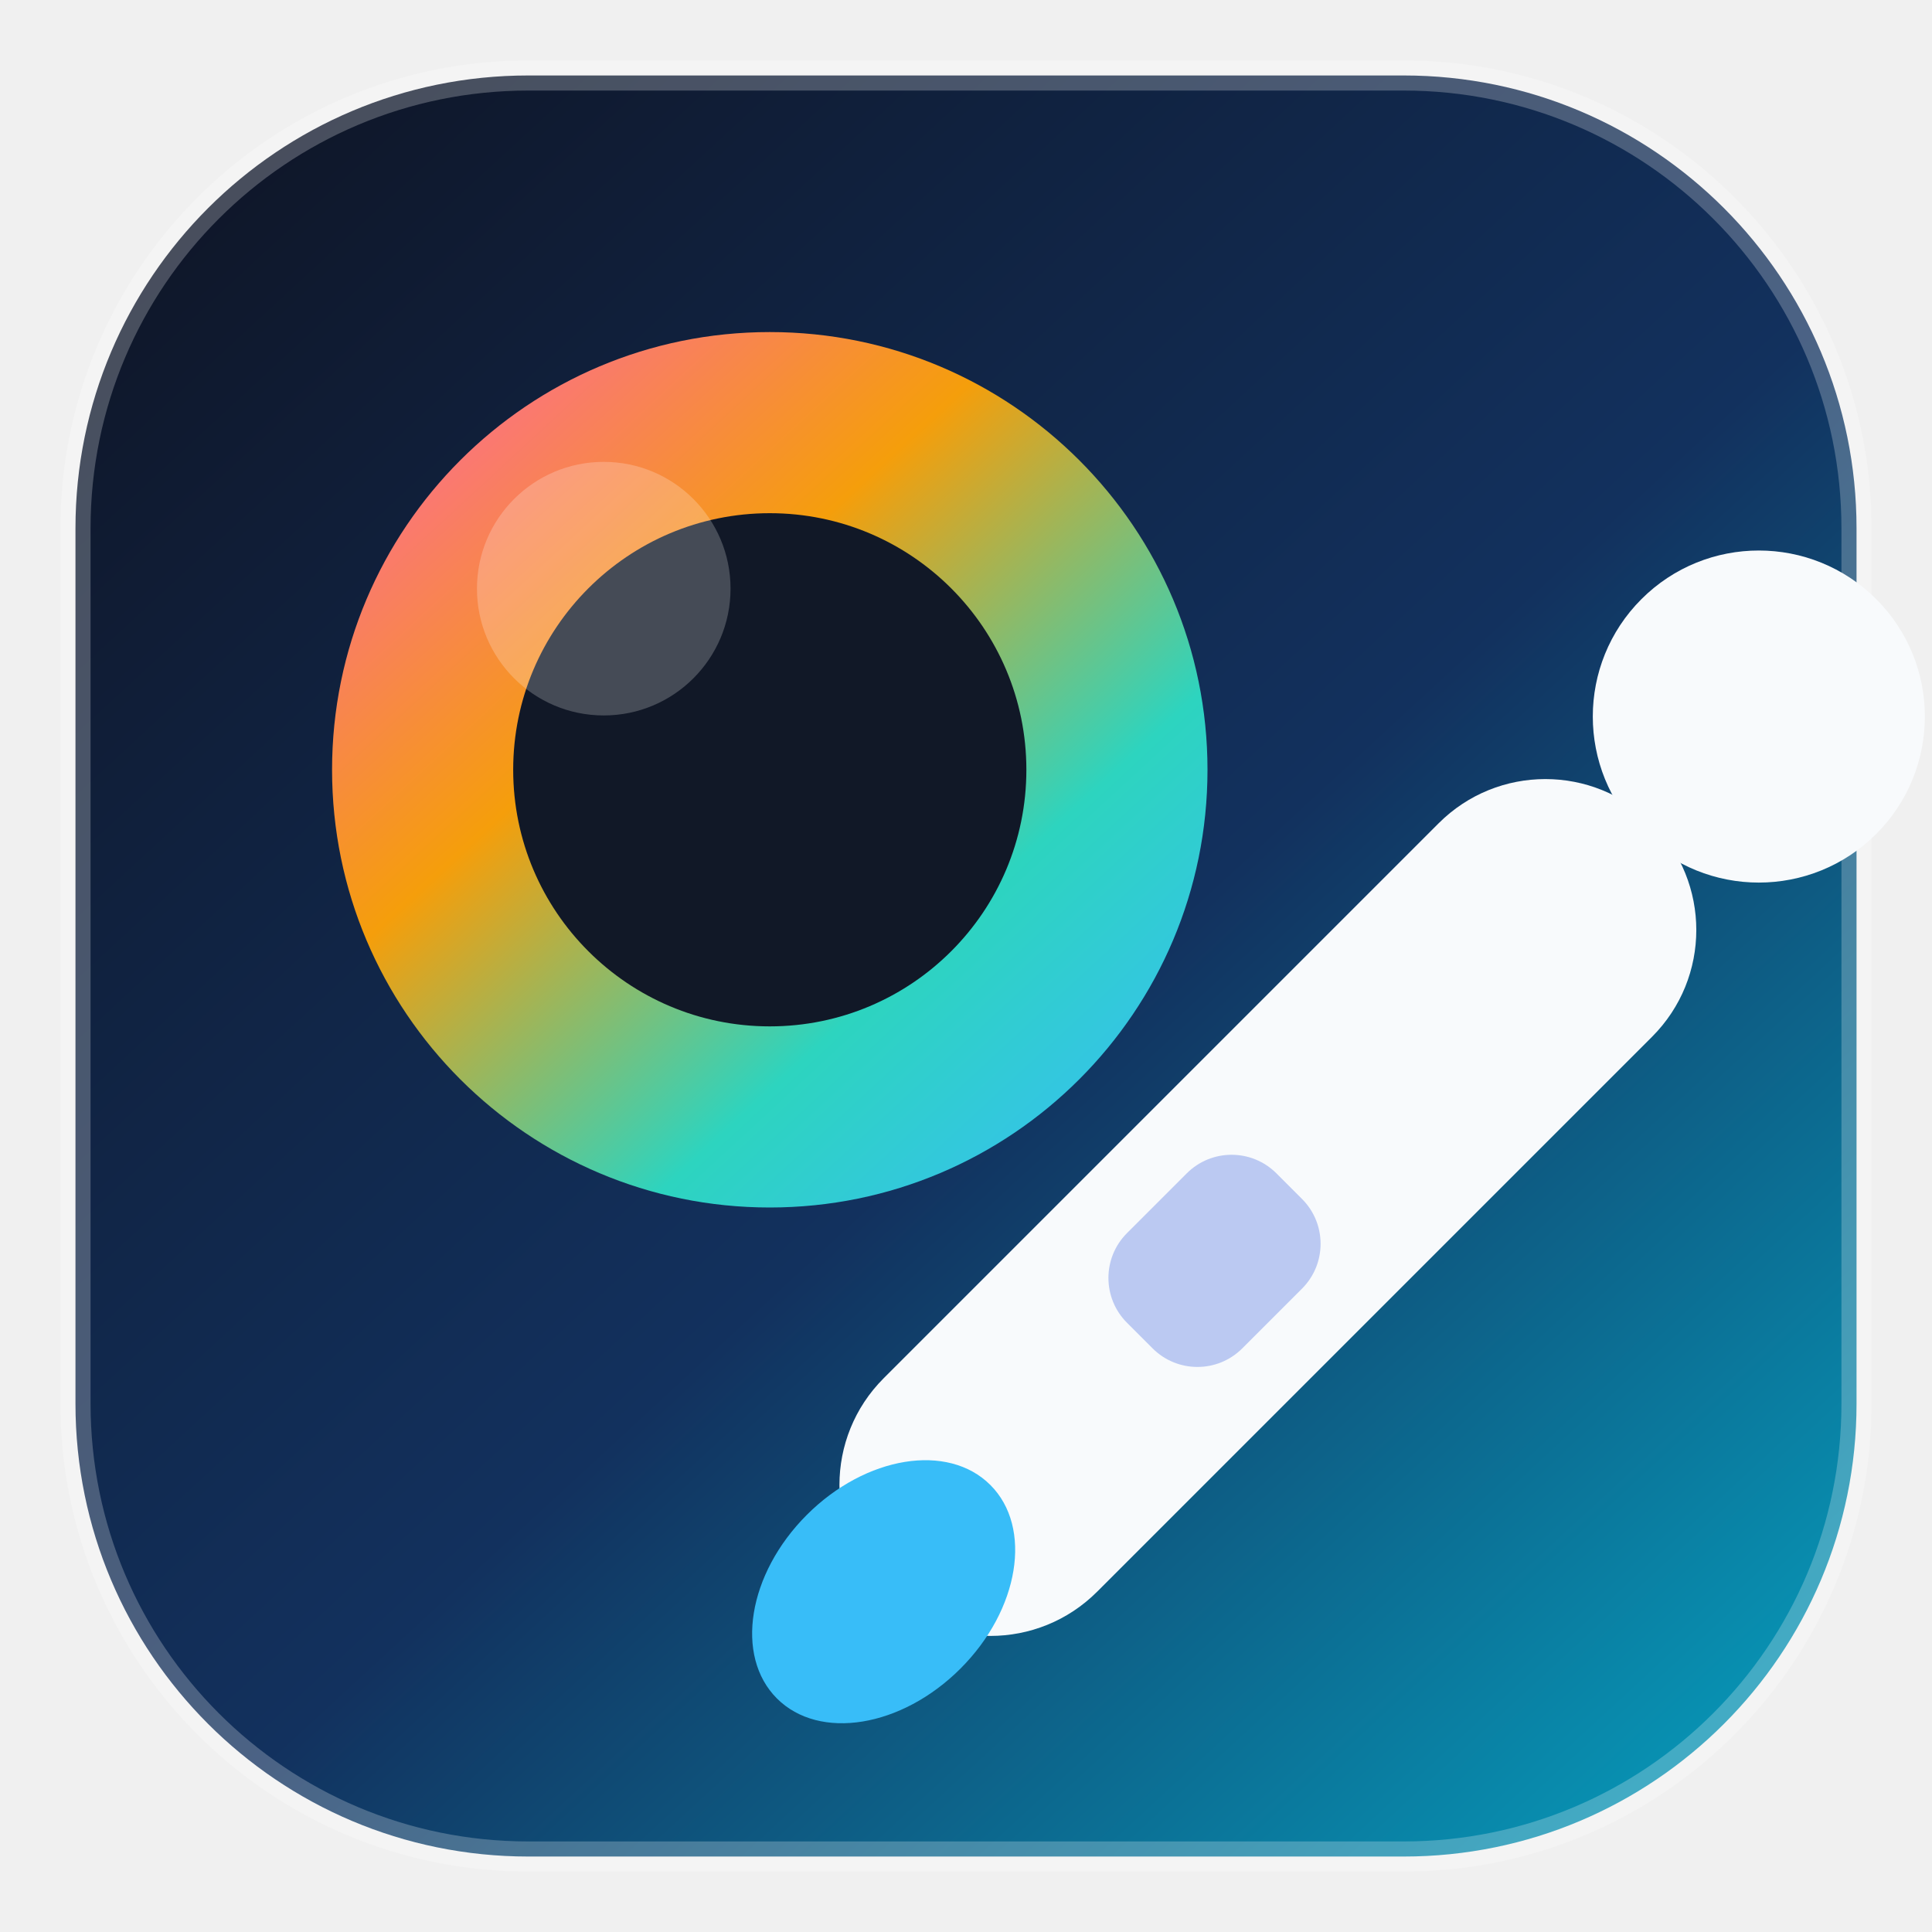
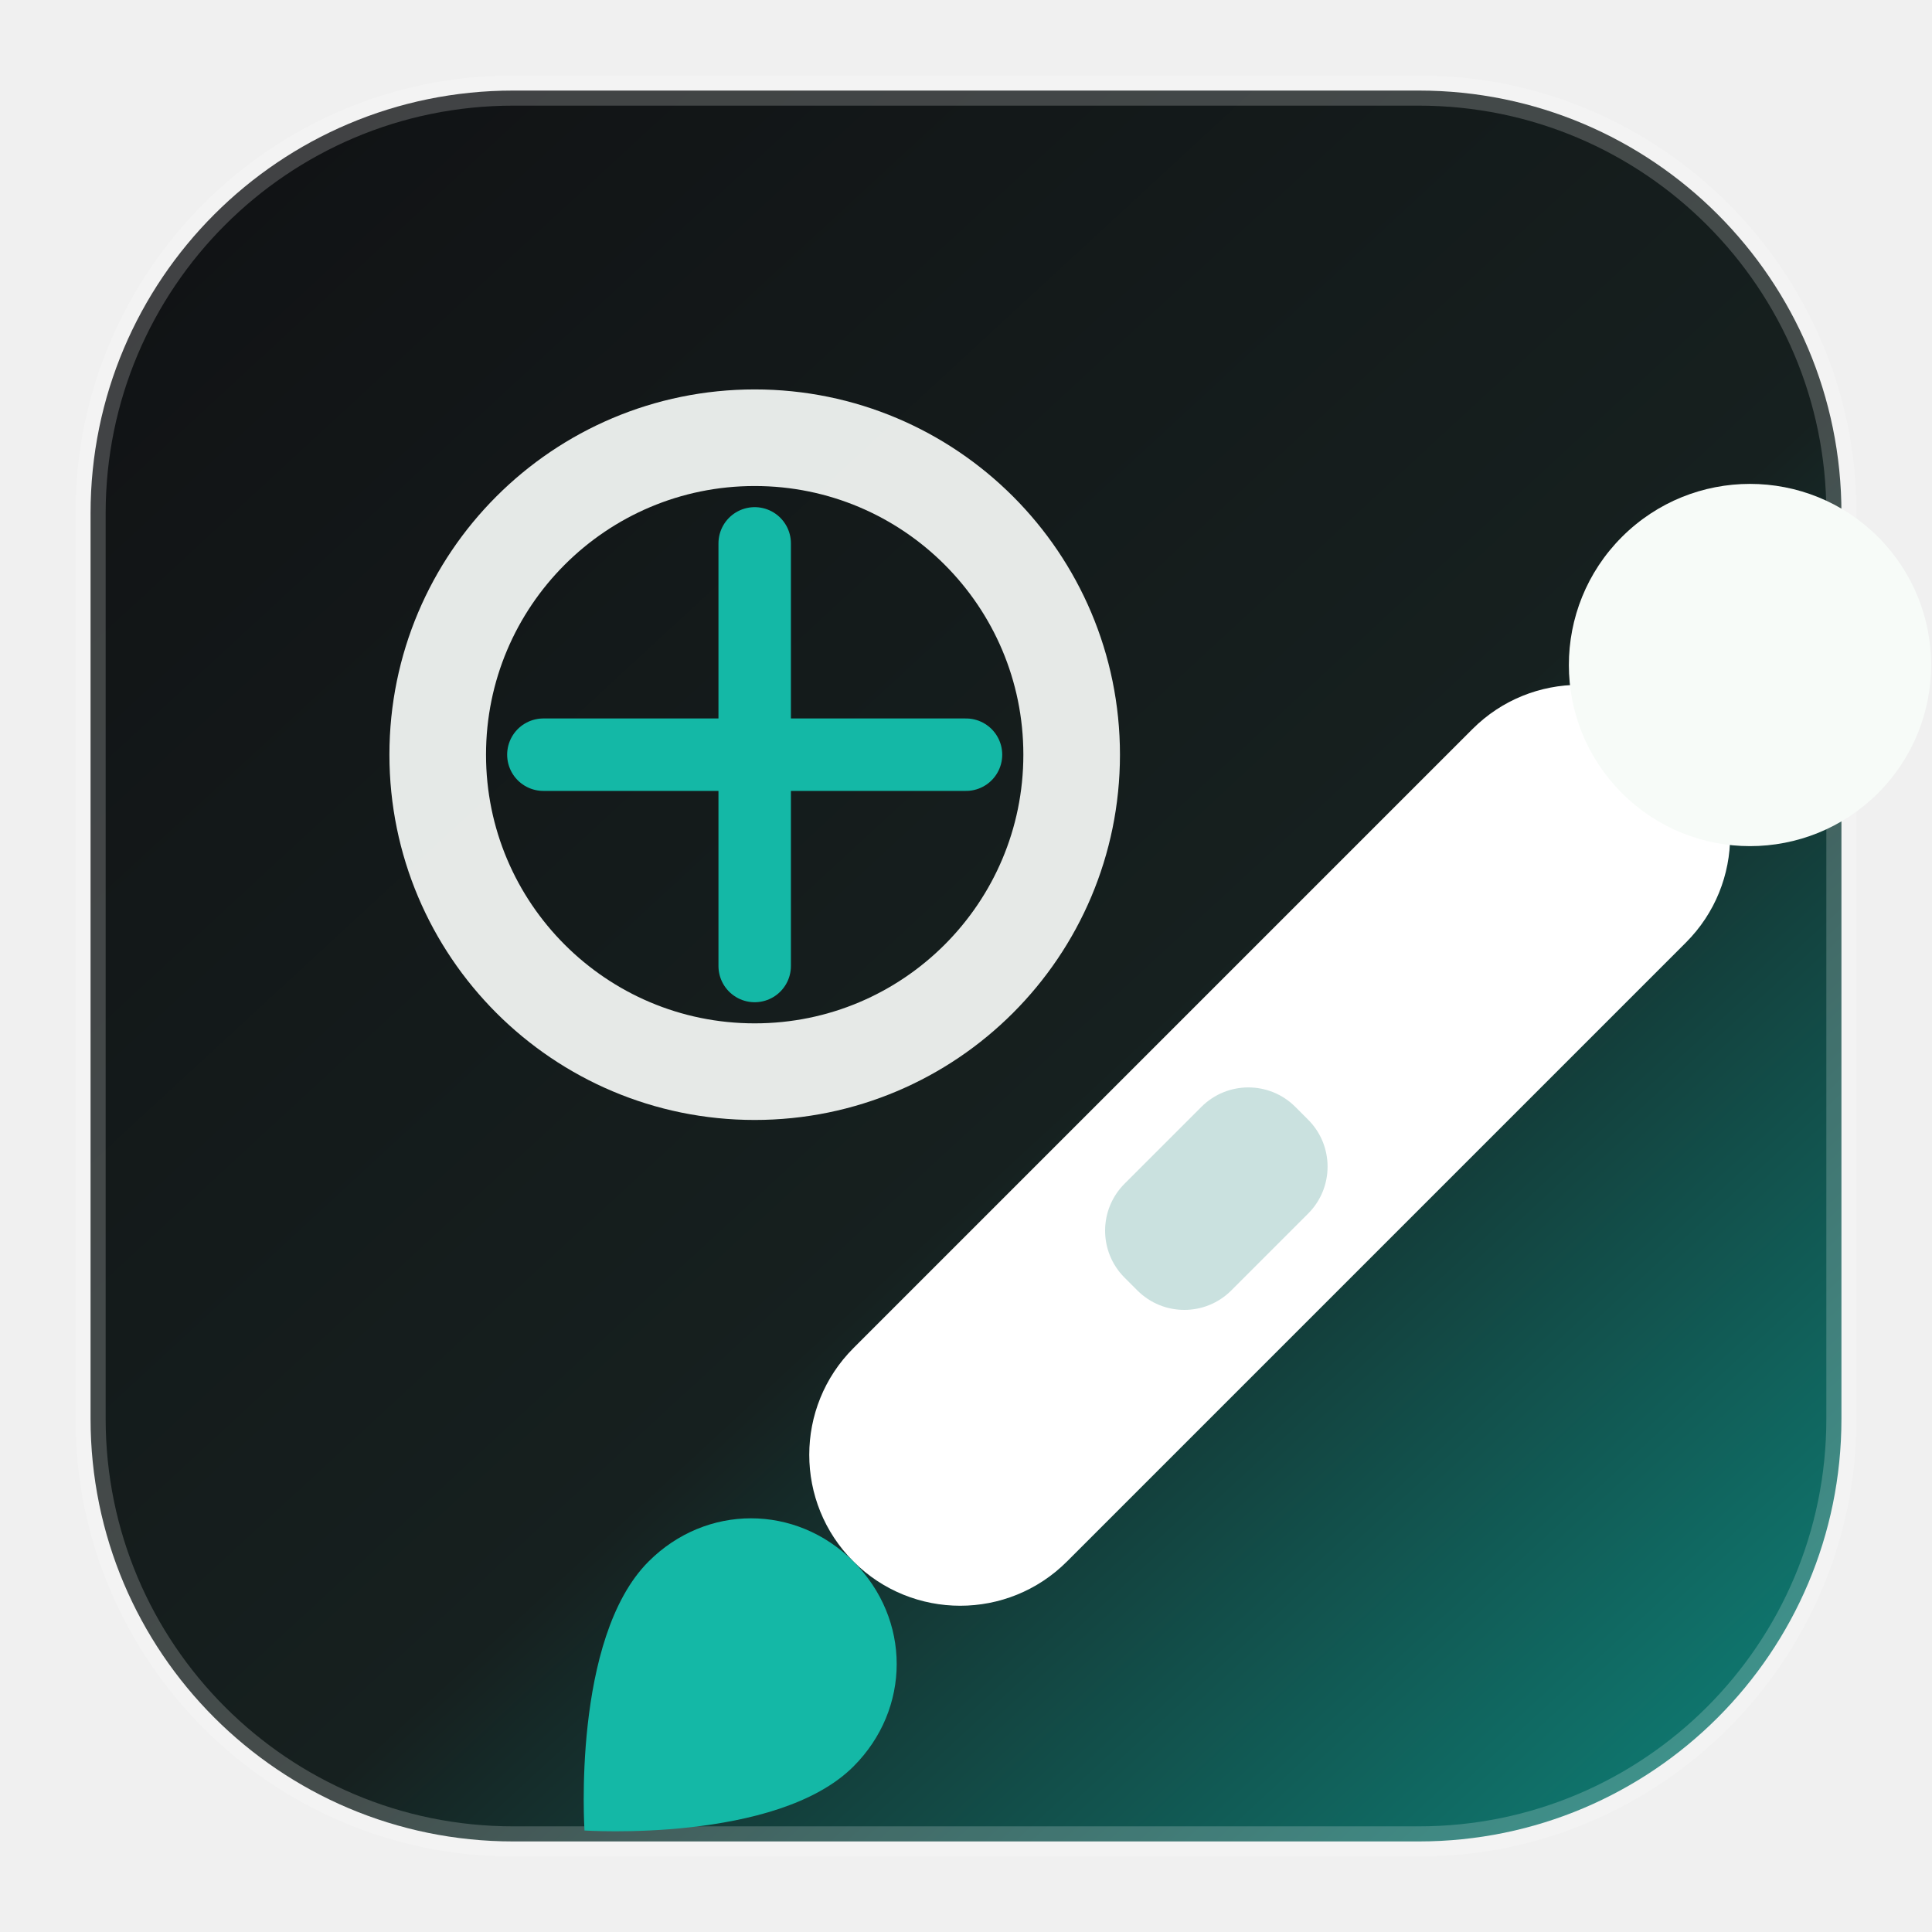
<svg xmlns="http://www.w3.org/2000/svg" viewBox="0 0 64 64" fill="none">
  <defs>
    <linearGradient id="bg" x1="8" y1="6" x2="56" y2="58" gradientUnits="userSpaceOnUse">
-       <stop offset="0" stop-color="#0F172A" />
-       <stop offset="0.55" stop-color="#12315E" />
-       <stop offset="1" stop-color="#0891B2" />
+       <stop offset="0" stop-color="#111315" />
+       <stop offset="0.58" stop-color="#16201F" />
+       <stop offset="1" stop-color="#0F766E" />
    </linearGradient>
-     <linearGradient id="wheel" x1="14" y1="14" x2="38" y2="40" gradientUnits="userSpaceOnUse">
-       <stop offset="0" stop-color="#FB7185" />
-       <stop offset="0.32" stop-color="#F59E0B" />
-       <stop offset="0.68" stop-color="#2DD4BF" />
-       <stop offset="1" stop-color="#38BDF8" />
+     <linearGradient id="drop" x1="22" y1="16" x2="48" y2="48" gradientUnits="userSpaceOnUse">
+       <stop offset="0" stop-color="#FFFFFF" />
+       <stop offset="1" stop-color="#DFFAF6" />
    </linearGradient>
  </defs>
-   <rect x="2.5" y="2.5" width="59" height="59" rx="15" fill="url(#bg)" />
-   <rect x="2.5" y="2.5" width="59" height="59" rx="15" stroke="#FFFFFF" stroke-opacity="0.24" />
-   <circle cx="25.5" cy="25.5" r="14.5" fill="url(#wheel)" />
-   <circle cx="25.5" cy="25.5" r="8.5" fill="#111827" />
-   <circle cx="20" cy="19.5" r="4.2" fill="#FFFFFF" fill-opacity="0.22" />
-   <g transform="translate(42 40) rotate(45)">
-     <rect x="-5" y="-18" width="10" height="36" rx="5" fill="#F8FAFC" />
-     <circle cx="0" cy="-23" r="5.5" fill="#F8FAFC" />
-     <rect x="-2.7" y="-1" width="5.4" height="7" rx="2.1" fill="#1D4ED8" fill-opacity="0.28" />
-     <ellipse cx="0" cy="18" rx="3.6" ry="5" fill="#38BDF8" />
+   <rect x="3" y="3" width="58" height="58" rx="14" fill="url(#bg)" />
+   <rect x="3" y="3" width="58" height="58" rx="14" stroke="#FFFFFF" stroke-opacity="0.2" />
+   <g transform="translate(41 39) rotate(45)">
+     <rect x="-5" y="-21" width="10" height="39" rx="5" fill="url(#drop)" />
+     <circle cx="0" cy="-24" r="6" fill="#F7FBF8" />
+     <rect x="-2.5" y="-3" width="5" height="8" rx="2.2" fill="#0F766E" fill-opacity="0.22" />
+     <path d="M0 18C2.7 18 4.8 20.1 4.8 22.8C4.8 26.4 0 30.6 0 30.6C0 30.6 -4.8 26.4 -4.8 22.8C-4.8 20.1 -2.7 18 0 18Z" fill="#14B8A6" />
  </g>
+   <circle cx="25" cy="25" r="10.5" stroke="#F7FBF8" stroke-width="3.2" stroke-linecap="round" opacity="0.92" />
+   <path d="M25 18V32M18 25H32" stroke="#14B8A6" stroke-width="2.4" stroke-linecap="round" />
</svg>
